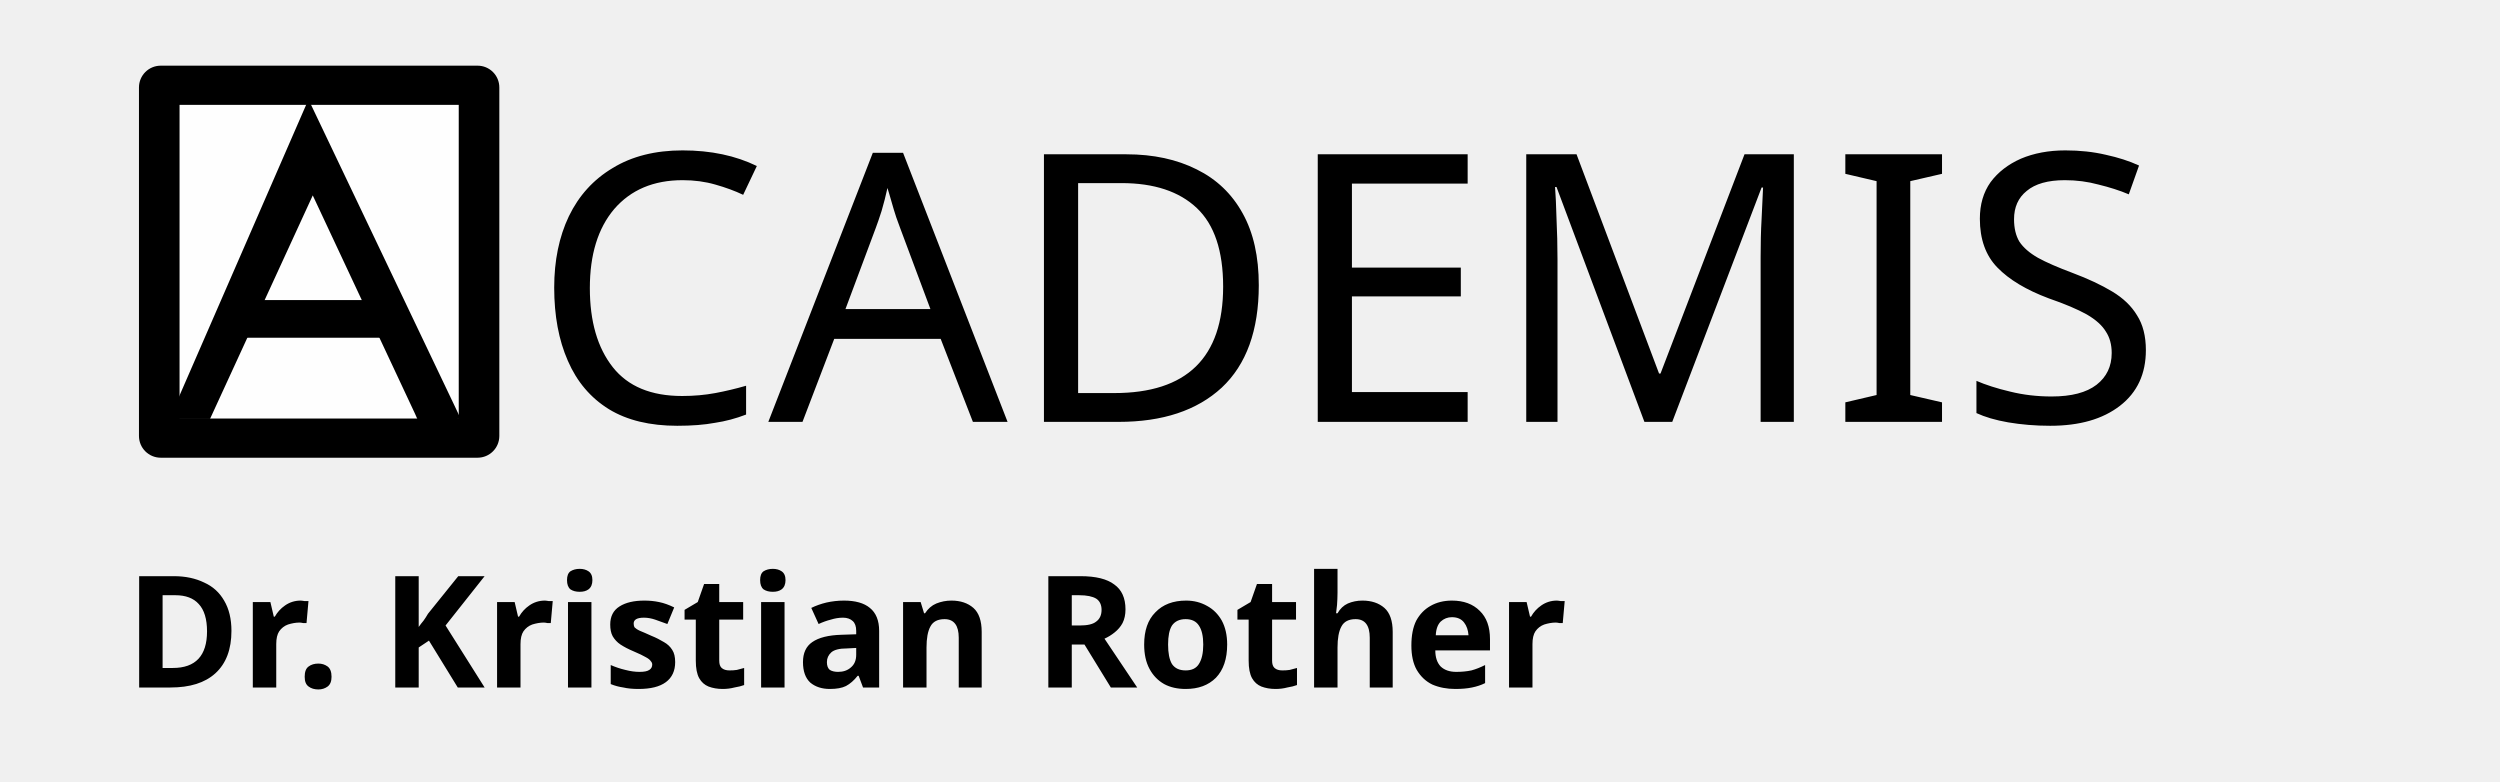
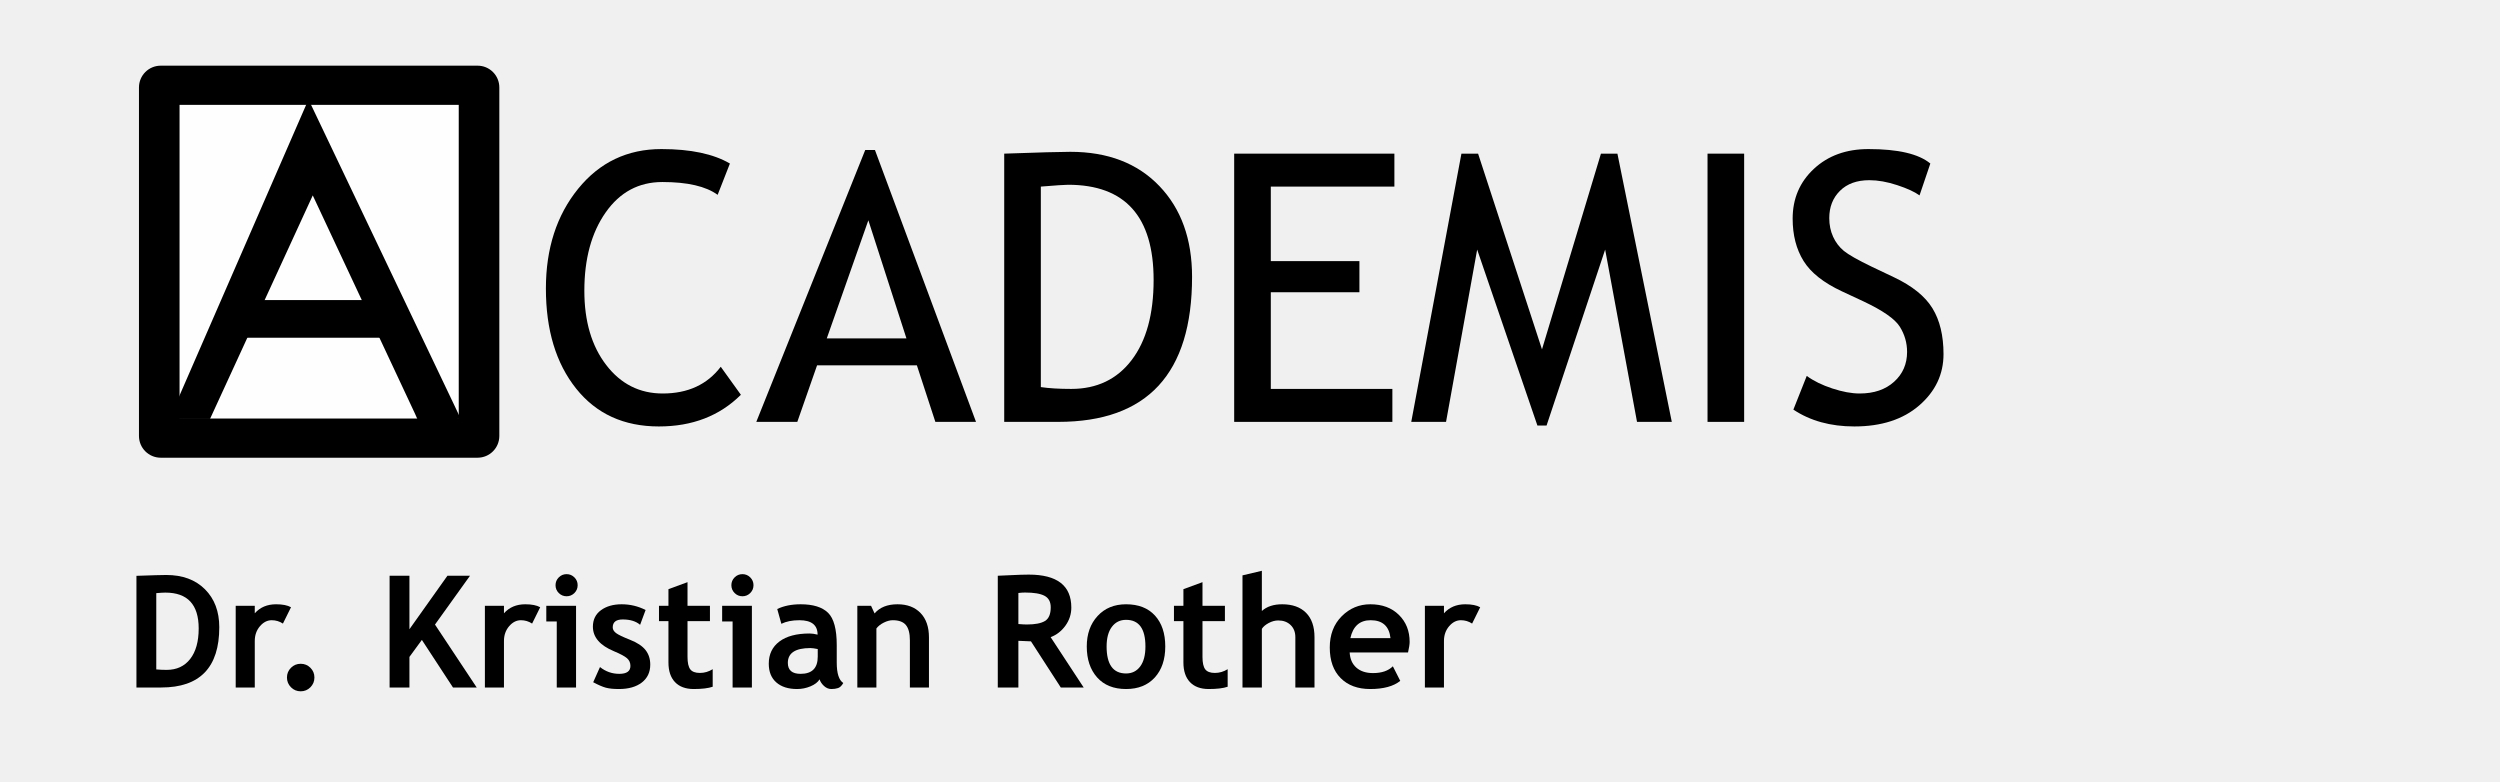
<svg xmlns="http://www.w3.org/2000/svg" width="100%" height="100%" viewBox="0 0 80 25" version="1.1">
  <rect x="5.19" y="2.94" width="10.03" height="11.15" fill="#ffffff" fill-opacity="0.9" />
  <g transform="matrix(0.085162,0,0,0.085162,9.739,0.765)">
    <path fill="#000000" d="m -53.953,15.693 c -4.534,0 -8.188,3.654 -8.188,8.188 V 154.818 c 0,4.534 3.654,8.188 8.188,8.188 h 119.031 c 4.534,0 8.188,-3.654 8.188,-8.188 V 23.88 c 0,-4.534 -3.654,-8.188 -8.188,-8.188 z m 7.062,14.719 H 58.016 V 148.286 h -104.906 z" />
    <path fill="#000000" stroke="#000000" stroke-width="1" d="M 1.578,29.583 -49.974,147.943 h 14.203 L 3.156,63.25 l 38.927,83.115 0.738,1.674 15.043,-0.096 -0.231,-0.773 -1.873,-3.961 z" />
    <path fill="#000000" stroke="#000000" stroke-width="1" d="m -18.938,104.281 h 47.87 l 3.156,13.151 h -59.443" />
  </g>
-   <text x="17" y="13.5" font-family="'Trebuchet MS', sans-serif" font-size="12" fill="#000000">CADEMIS</text>
-   <text x="4" y="22" font-family="'Trebuchet MS', sans-serif" font-size="5" font-weight="bold" fill="#000000">Dr. Kristian Rother</text>
+   <g fill="#000000" aria-label="CADEMIS">
+     <path transform="translate(17.000 13.500) scale(0.005859 -0.005859)" d="M1085 1411 1018 1240Q922 1310 716 1310Q523 1310 406.5 1144.0Q290 978 290 716Q290 466 409.5 310.5Q529 155 718 155Q924 155 1035 301L1145 148Q971 -25 697 -25Q410 -25 245.0 182.0Q80 389 80 728Q80 1056 256.0 1273.0Q432 1490 711 1490Q950 1490 1085 1411Z" />
+     <path transform="translate(24.178 13.500) scale(0.005859 -0.005859)" d="M982 0 881 309H336L228 0H4L599 1485H652L1204 0ZM616 1101 389 456H824Z" />
+     <path transform="translate(31.256 13.500) scale(0.005859 -0.005859)" d="M445 0H150V1465Q432 1475 511 1475Q818 1475 997.0 1288.5Q1176 1102 1176 792Q1176 0 445 0ZM350 1285V190Q417 180 516 180Q726 180 846.0 337.5Q966 495 966 775Q966 1295 499 1295Q471 1295 350 1285Z" />
+     <path transform="translate(38.615 13.500) scale(0.005859 -0.005859)" d="M350 1285V878H834V708H350V180H1014V0H150V1465H1025V1285Z" />
+     <path transform="translate(45.043 13.500) scale(0.005859 -0.005859)" d="M1253 0 1079 941 759 -20H709L380 941L210 0H20L294 1465H385L734 396L1056 1465H1146L1443 0Z" />
+     <path transform="translate(53.557 13.500) scale(0.005859 -0.005859)" d="M185 0V1465H385V0Z" />
+     <path transform="translate(56.896 13.500) scale(0.005859 -0.005859)" d="M84 67 157 251Q213 210 296.5 182.5Q380 155 446 155Q563 155 634.0 219.0Q705 283 705 382Q705 456 665.5 519.5Q626 583 467 658L349 713Q199 783 139.5 879.0Q80 975 80 1110Q80 1274 196.0 1382.0Q312 1490 494 1490Q737 1490 832 1411L773 1237Q733 1266 651.0 1293.0Q569 1320 499 1320Q397 1320 338.5 1262.0Q280 1204 280 1113Q280 1057 301.0 1011.0Q322 965 359.5 934.0Q397 903 513 847L633 790Q783 719 843.5 620.5Q904 522 904 370Q904 205 771.5 90.0Q639 -25 417 -25Q222 -25 84 67Z" />
+   </g>
+   <g fill="#000000" aria-label="Dr. Kristian Rother">
+     <path transform="translate(4.000 22.000) scale(0.002441 -0.002441)" d="M475 0H150V1464Q461 1475 541 1475Q861 1475 1048.5 1287.5Q1236 1100 1236 790Q1236 0 475 0ZM410 1237V237Q473 231 546 231Q743 231 854.5 374.0Q966 517 966 774Q966 1244 529 1244Q487 1244 410 1237Z" />
+     <path transform="translate(7.213 22.000) scale(0.002441 -0.002441)" d="M754 838Q687 882 607 882Q520 882 452.5 803.0Q385 724 385 610V0H135V1071H385V973Q490 1091 664 1091Q792 1091 860 1052Z" />
+     <path transform="translate(8.758 22.000) scale(0.002441 -0.002441)" d="M174 131Q174 206 226.5 258.5Q279 311 354 311Q429 311 481.5 258.5Q534 206 534 131Q534 56 481.5 3.0Q429 -50 354 -50Q279 -50 226.5 3.0Q174 56 174 131Z" />
+     <path transform="translate(12.101 22.000) scale(0.002441 -0.002441)" d="M981 0 573 624 410 401V0H150V1465H410V764L908 1465H1204L745 825L1292 0Z" />
+     <path transform="translate(15.187 22.000) scale(0.002441 -0.002441)" d="M754 838Q687 882 607 882Q520 882 452.5 803.0Q385 724 385 610V0H135V1071H385V973Q490 1091 664 1091Q792 1091 860 1052Z" />
+     <path transform="translate(17.323 22.000) scale(0.002441 -0.002441)" d="M331 1486Q391 1486 433.5 1443.5Q476 1401 476 1341Q476 1281 433.5 1238.5Q391 1196 331 1196Q271 1196 228.5 1238.5Q186 1281 186 1341Q186 1401 228.5 1443.5Q271 1486 331 1486ZM202 0V866H65V1071H455V0Z" />
+     <path transform="translate(18.814 22.000) scale(0.002441 -0.002441)" d="M69 69 158 268Q270 179 411 179Q557 179 557 283Q557 344 513.0 383.0Q469 422 342 475Q65 590 65 797Q65 936 171.0 1013.5Q277 1091 442 1091Q609 1091 756 1016L684 822Q602 892 456 892Q325 892 325 788Q325 747 368.0 714.0Q411 681 552.0 625.5Q693 570 755.0 491.0Q817 412 817 300Q817 151 706.5 65.5Q596 -20 406 -20Q299 -20 234.5 -2.5Q170 15 69 69Z" />
+     <path transform="translate(20.968 22.000) scale(0.002441 -0.002441)" d="M173 870H49V1071H173V1289L423 1381V1071H717V870H423V401Q423 286 459.0 238.5Q495 191 585 191Q675 191 753 240V10Q666 -20 505 -20Q345 -20 259.0 70.5Q173 161 173 328Z" />
+     <path transform="translate(22.950 22.000) scale(0.002441 -0.002441)" d="M331 1486Q391 1486 433.5 1443.5Q476 1401 476 1341Q476 1281 433.5 1238.5Q391 1196 331 1196Q271 1196 228.5 1238.5Q186 1281 186 1341Q186 1401 228.5 1443.5Q271 1486 331 1486ZM202 0V866H65V1071H455V0Z" />
+     <path transform="translate(24.442 22.000) scale(0.002441 -0.002441)" d="M731 107Q697 51 612.5 15.5Q528 -20 436 -20Q263 -20 164.0 66.5Q65 153 65 312Q65 498 204.5 603.0Q344 708 601 708Q645 708 705 693Q705 882 466 882Q325 882 230 835L176 1029Q305 1091 483 1091Q728 1091 842.0 979.5Q956 868 956 557V328Q956 114 1042 59Q1011 5 973.0 -7.5Q935 -20 886 -20Q832 -20 789.0 20.0Q746 60 731 107ZM707 504Q643 517 611 517Q315 517 315 323Q315 179 482 179Q707 179 707 404Z" />
+     <path transform="translate(27.105 22.000) scale(0.002441 -0.002441)" d="M824 0V619Q824 756 771.5 819.0Q719 882 600 882Q545 882 482.5 851.0Q420 820 385 774V0H135V1071H315L361 971Q463 1091 662 1091Q853 1091 963.5 976.5Q1074 862 1074 657V0Z" />
+     <path transform="translate(31.563 22.000) scale(0.002441 -0.002441)" d="M976 0 585 605Q526 606 420 612V0H150V1465Q172 1465 319.0 1472.5Q466 1480 556 1480Q1114 1480 1114 1048Q1114 918 1037.0 811.0Q960 704 843 660L1276 0ZM420 1239V832Q492 826 530 826Q693 826 768.5 872.0Q844 918 844 1051Q844 1159 763.0 1202.0Q682 1245 508 1245Q466 1245 420 1239Z" />
+     <path transform="translate(34.618 22.000) scale(0.002441 -0.002441)" d="M65 538Q65 783 206.5 937.0Q348 1091 580 1091Q824 1091 959.0 943.0Q1094 795 1094 538Q1094 282 956.5 131.0Q819 -20 580 -20Q336 -20 200.5 132.5Q65 285 65 538ZM325 538Q325 184 580 184Q697 184 765.5 276.0Q834 368 834 538Q834 887 580 887Q463 887 394.0 795.0Q325 703 325 538Z" />
+     <path transform="translate(37.447 22.000) scale(0.002441 -0.002441)" d="M173 870H49V1071H173V1289L423 1381V1071H717V870H423V401Q423 286 459.0 238.5Q495 191 585 191Q675 191 753 240V10Q666 -20 505 -20Q345 -20 259.0 70.5Q173 161 173 328Z" />
+     <path transform="translate(39.430 22.000) scale(0.002441 -0.002441)" d="M828 0V660Q828 759 766.0 819.0Q704 879 604 879Q542 879 479.0 845.5Q416 812 389 769V0H135V1470L389 1530V1003Q486 1091 656 1091Q857 1091 968.0 979.5Q1079 868 1079 660V0Z" />
+     <path transform="translate(42.394 22.000) scale(0.002441 -0.002441)" d="M1091 459H326Q333 331 414.0 260.0Q495 189 632 189Q803 189 892 278L989 87Q857 -20 595 -20Q350 -20 207.5 123.5Q65 267 65 524Q65 777 221.5 934.0Q378 1091 597 1091Q830 1091 971.0 952.0Q1112 813 1112 598Q1112 552 1091 459ZM335 647H861Q835 882 601 882Q387 882 335 647Z" />
+     <path transform="translate(45.267 22.000) scale(0.002441 -0.002441)" d="M754 838Q687 882 607 882Q520 882 452.5 803.0Q385 724 385 610V0H135V1071H385V973Q490 1091 664 1091Q792 1091 860 1052Z" />
+   </g>
</svg>
